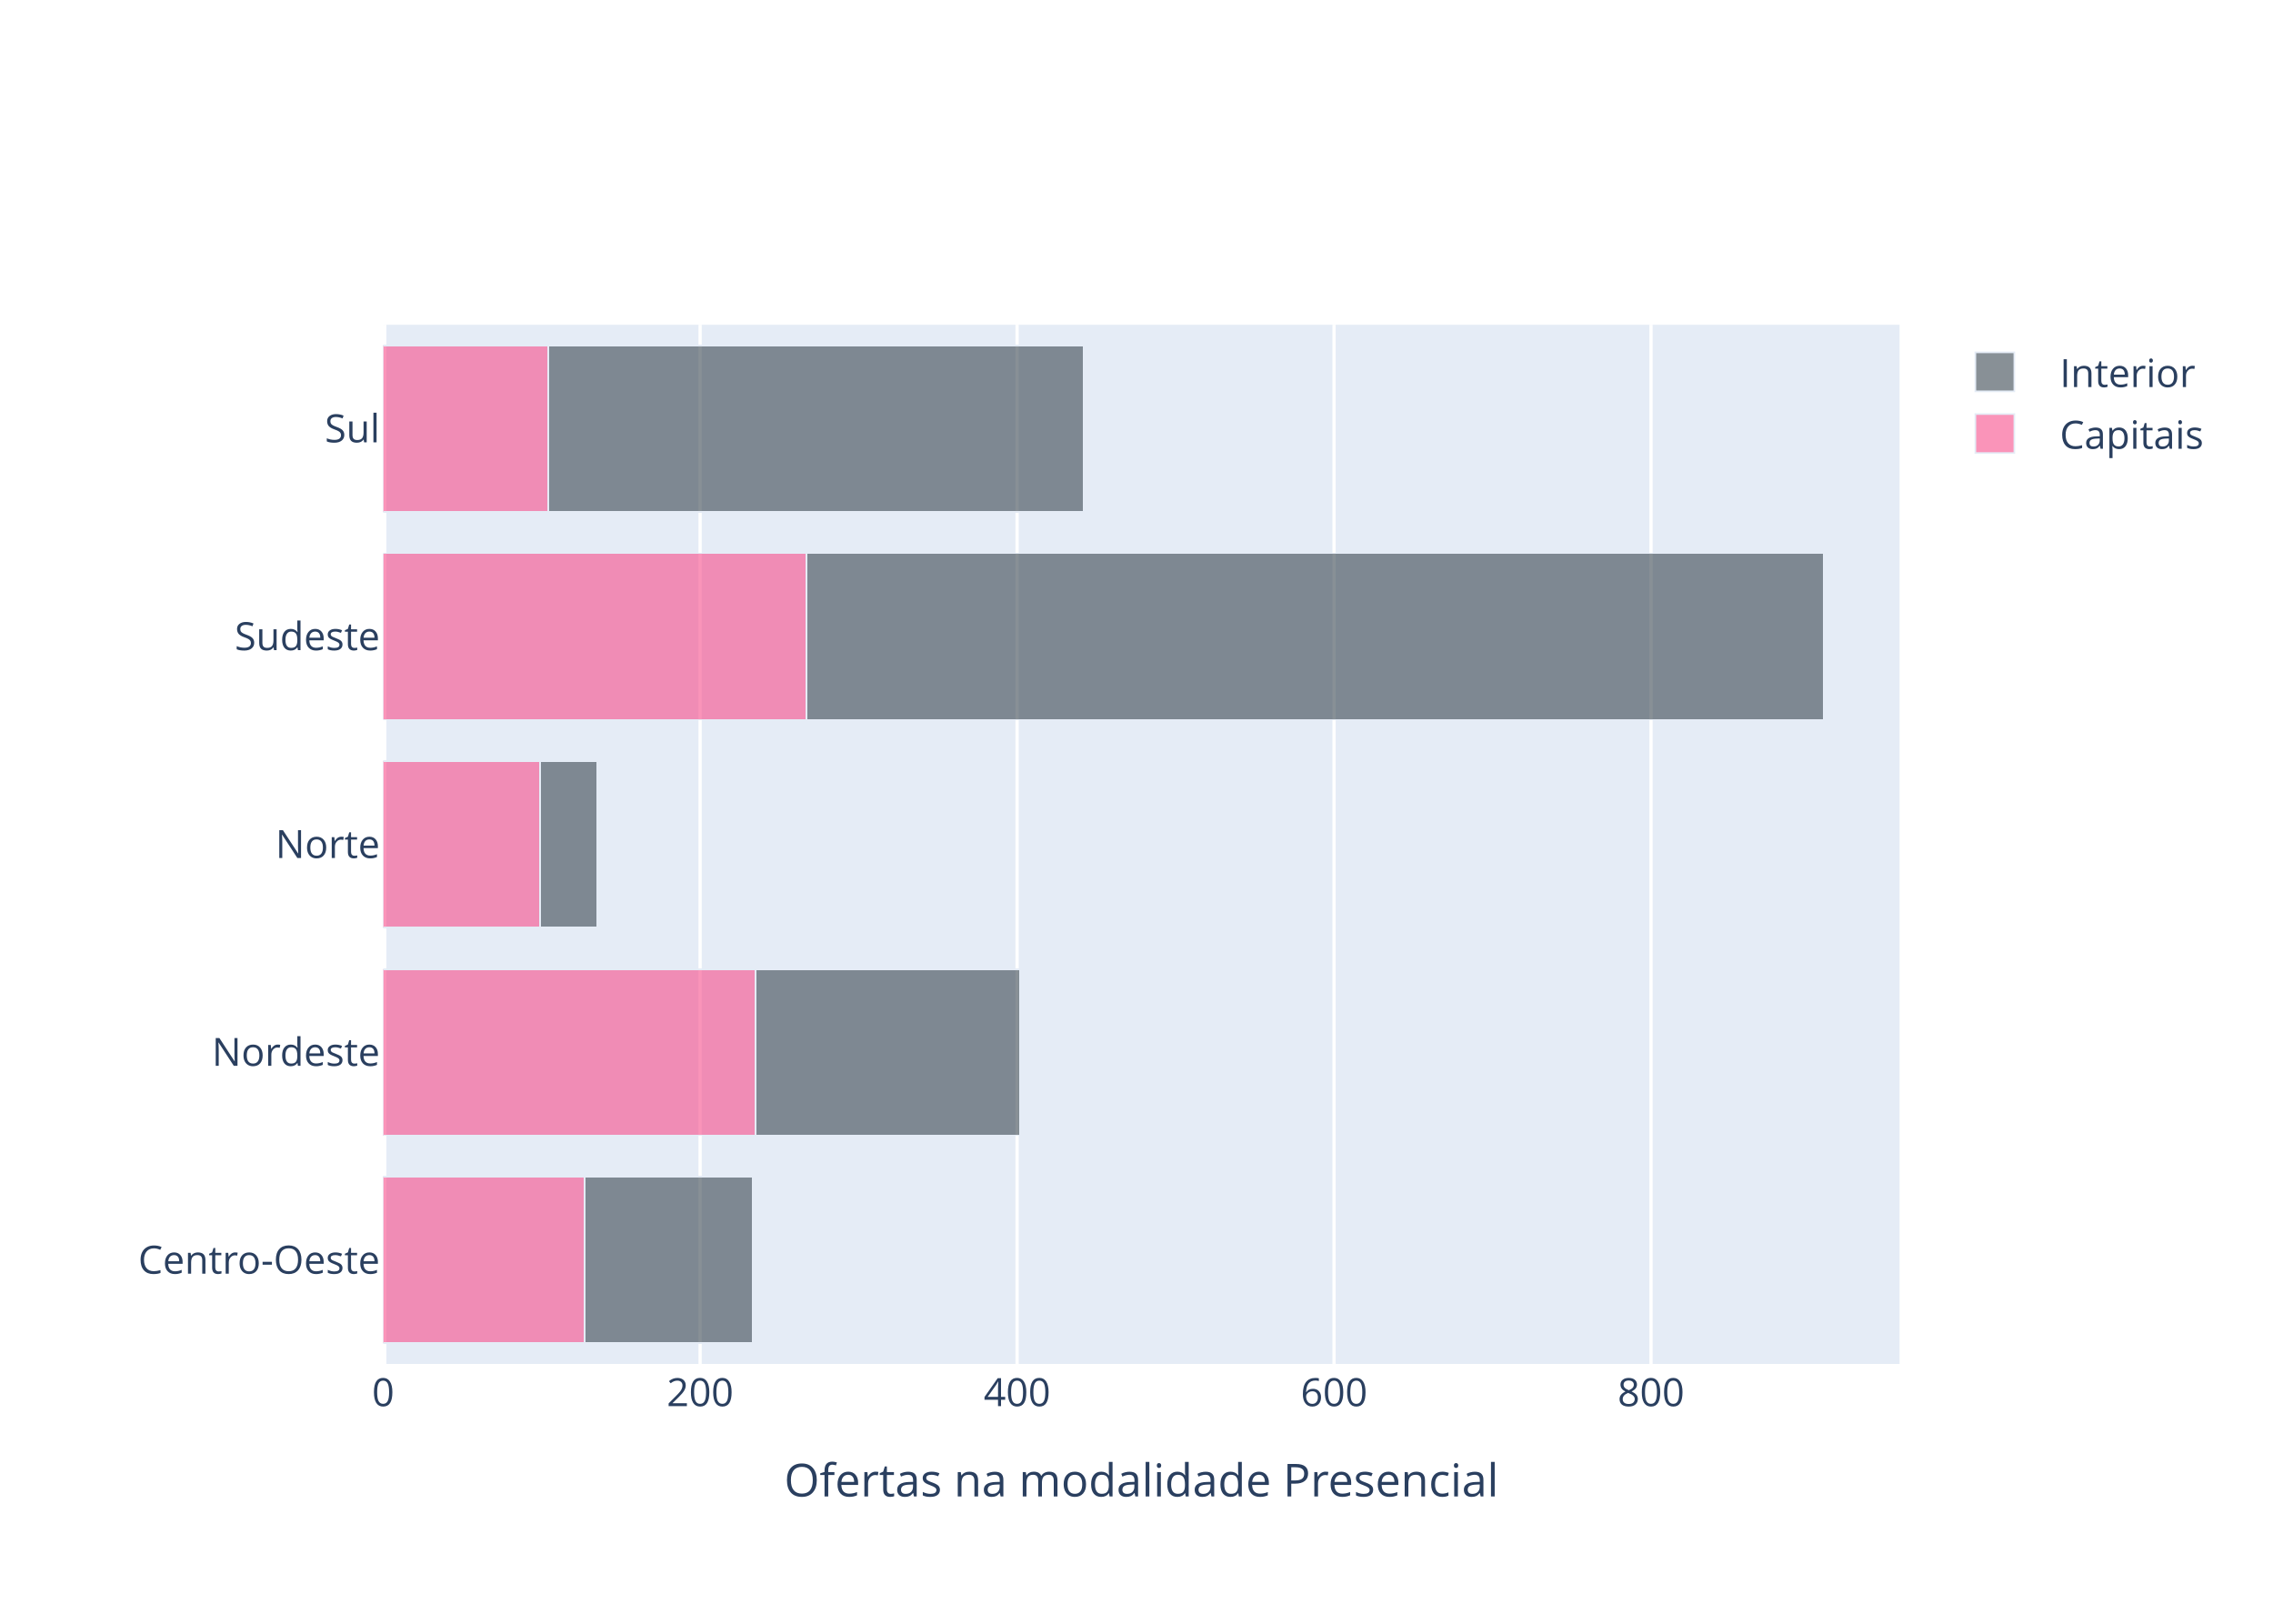
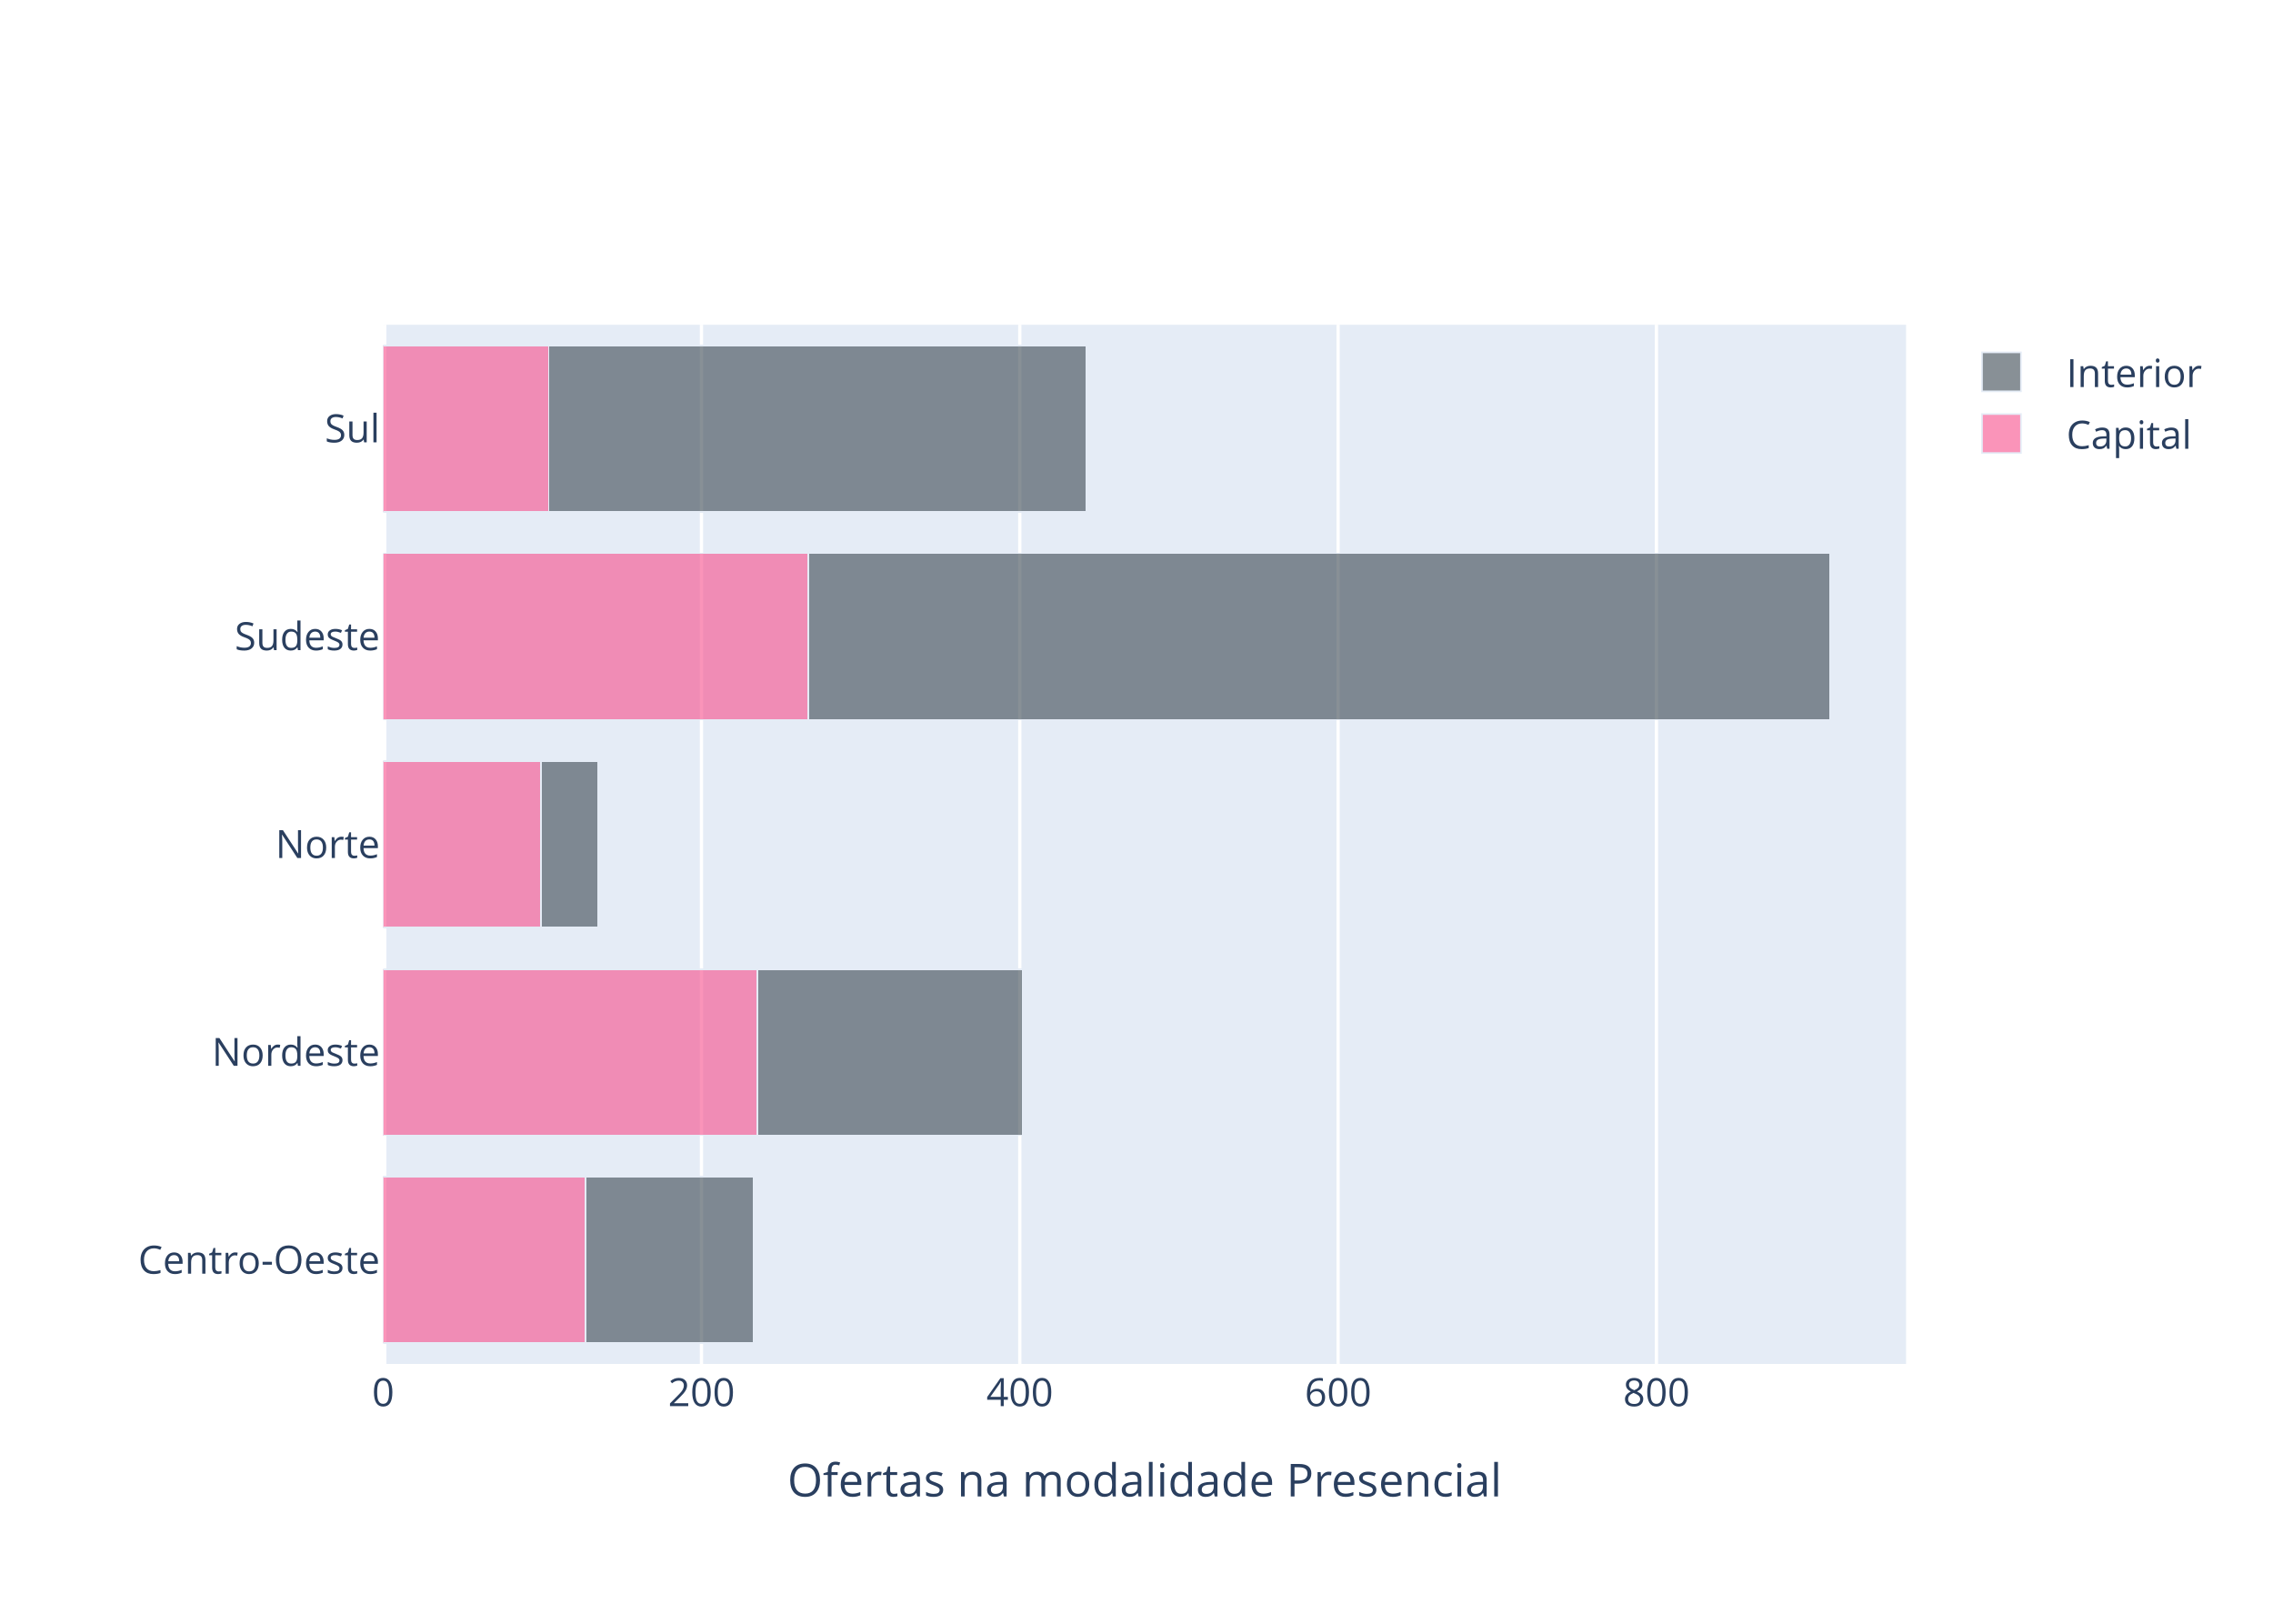
<svg xmlns="http://www.w3.org/2000/svg" class="main-svg" width="700" height="500" style="" viewBox="0 0 700 500">
  <rect x="0" y="0" width="700" height="500" style="fill: rgb(255, 255, 255); fill-opacity: 1;" />
-   <defs id="defs-badbf8">
+   <defs id="defs-9e0850">
    <g class="clips">
-       <clipPath id="clipbadbf8xyplot" class="plotclip">
-         <rect width="467" height="320" />
-       </clipPath>
-       <clipPath class="axesclip" id="clipbadbf8x">
-         <rect x="118" y="0" width="467" height="500" />
-       </clipPath>
-       <clipPath class="axesclip" id="clipbadbf8y">
+       <clipPath id="clip9e0850xyplot" class="plotclip">
+         <rect width="469" height="320" />
+       </clipPath>
+       <clipPath class="axesclip" id="clip9e0850x">
+         <rect x="118" y="0" width="469" height="500" />
+       </clipPath>
+       <clipPath class="axesclip" id="clip9e0850y">
        <rect x="0" y="100" width="700" height="320" />
      </clipPath>
-       <clipPath class="axesclip" id="clipbadbf8xy">
-         <rect x="118" y="100" width="467" height="320" />
+       <clipPath class="axesclip" id="clip9e0850xy">
+         <rect x="118" y="100" width="469" height="320" />
      </clipPath>
    </g>
    <g class="gradients" />
    <g class="patterns" />
  </defs>
  <g class="bglayer">
-     <rect class="bg" x="118" y="100" width="467" height="320" style="fill: rgb(229, 236, 246); fill-opacity: 1; stroke-width: 0;" />
+     <rect class="bg" x="118" y="100" width="469" height="320" style="fill: rgb(229, 236, 246); fill-opacity: 1; stroke-width: 0;" />
  </g>
  <g class="layer-below">
    <g class="imagelayer" />
    <g class="shapelayer" />
  </g>
  <g class="cartesianlayer">
    <g class="subplot xy">
      <g class="layer-subplot">
        <g class="shapelayer" />
        <g class="imagelayer" />
      </g>
      <g class="minor-gridlayer">
        <g class="x" />
        <g class="y" />
      </g>
      <g class="gridlayer">
        <g class="x">
-           <path class="xgrid crisp" transform="translate(215.61,0)" d="M0,100v320" style="stroke: rgb(255, 255, 255); stroke-opacity: 1; stroke-width: 1px;" />
-           <path class="xgrid crisp" transform="translate(313.23,0)" d="M0,100v320" style="stroke: rgb(255, 255, 255); stroke-opacity: 1; stroke-width: 1px;" />
-           <path class="xgrid crisp" transform="translate(410.84,0)" d="M0,100v320" style="stroke: rgb(255, 255, 255); stroke-opacity: 1; stroke-width: 1px;" />
-           <path class="xgrid crisp" transform="translate(508.45,0)" d="M0,100v320" style="stroke: rgb(255, 255, 255); stroke-opacity: 1; stroke-width: 1px;" />
+           <path class="xgrid crisp" transform="translate(216.03,0)" d="M0,100v320" style="stroke: rgb(255, 255, 255); stroke-opacity: 1; stroke-width: 1px;" />
+           <path class="xgrid crisp" transform="translate(314.06,0)" d="M0,100v320" style="stroke: rgb(255, 255, 255); stroke-opacity: 1; stroke-width: 1px;" />
+           <path class="xgrid crisp" transform="translate(412.09,0)" d="M0,100v320" style="stroke: rgb(255, 255, 255); stroke-opacity: 1; stroke-width: 1px;" />
+           <path class="xgrid crisp" transform="translate(510.12,0)" d="M0,100v320" style="stroke: rgb(255, 255, 255); stroke-opacity: 1; stroke-width: 1px;" />
        </g>
        <g class="y" />
      </g>
      <g class="zerolinelayer">
        <path class="xzl zl crisp" transform="translate(118,0)" d="M0,100v320" style="stroke: rgb(255, 255, 255); stroke-opacity: 1; stroke-width: 2px;" />
      </g>
      <path class="xlines-below" />
      <path class="ylines-below" />
      <g class="overlines-below" />
      <g class="xaxislayer-below" />
      <g class="yaxislayer-below" />
      <g class="overaxes-below" />
-       <g class="plot" transform="translate(118,100)" clip-path="url(#clipbadbf8xyplot)">
+       <g class="plot" transform="translate(118,100)" clip-path="url(#clip9e0850xyplot)">
        <g class="barlayer mlayer">
          <g class="trace bars" shape-rendering="crispEdges" style="opacity: 1;">
            <g class="points">
              <g class="point">
-                 <path d="M0,313.6V262.4H61.98V313.6Z" style="vector-effect: non-scaling-stroke; opacity: 1; stroke-width: 0.5px; fill: rgb(246, 78, 139); fill-opacity: 0.6; stroke: rgb(229, 236, 246); stroke-opacity: 1;" />
-               </g>
-               <g class="point">
-                 <path d="M0,249.6V198.4H114.69V249.6Z" style="vector-effect: non-scaling-stroke; opacity: 1; stroke-width: 0.5px; fill: rgb(246, 78, 139); fill-opacity: 0.6; stroke: rgb(229, 236, 246); stroke-opacity: 1;" />
-               </g>
-               <g class="point">
-                 <path d="M0,185.6V134.4H48.32V185.6Z" style="vector-effect: non-scaling-stroke; opacity: 1; stroke-width: 0.5px; fill: rgb(246, 78, 139); fill-opacity: 0.6; stroke: rgb(229, 236, 246); stroke-opacity: 1;" />
-               </g>
-               <g class="point">
-                 <path d="M0,121.6V70.4H130.31V121.6Z" style="vector-effect: non-scaling-stroke; opacity: 1; stroke-width: 0.5px; fill: rgb(246, 78, 139); fill-opacity: 0.6; stroke: rgb(229, 236, 246); stroke-opacity: 1;" />
-               </g>
-               <g class="point">
-                 <path d="M0,57.6V6.4H50.76V57.6Z" style="vector-effect: non-scaling-stroke; opacity: 1; stroke-width: 0.5px; fill: rgb(246, 78, 139); fill-opacity: 0.6; stroke: rgb(229, 236, 246); stroke-opacity: 1;" />
+                 <path d="M0,313.6V262.4H62.25V313.6Z" style="vector-effect: non-scaling-stroke; opacity: 1; stroke-width: 0.5px; fill: rgb(246, 78, 139); fill-opacity: 0.6; stroke: rgb(229, 236, 246); stroke-opacity: 1;" />
+               </g>
+               <g class="point">
+                 <path d="M0,249.6V198.4H115.19V249.6Z" style="vector-effect: non-scaling-stroke; opacity: 1; stroke-width: 0.5px; fill: rgb(246, 78, 139); fill-opacity: 0.6; stroke: rgb(229, 236, 246); stroke-opacity: 1;" />
+               </g>
+               <g class="point">
+                 <path d="M0,185.6V134.4H48.53V185.6Z" style="vector-effect: non-scaling-stroke; opacity: 1; stroke-width: 0.5px; fill: rgb(246, 78, 139); fill-opacity: 0.6; stroke: rgb(229, 236, 246); stroke-opacity: 1;" />
+               </g>
+               <g class="point">
+                 <path d="M0,121.6V70.4H130.87V121.6Z" style="vector-effect: non-scaling-stroke; opacity: 1; stroke-width: 0.5px; fill: rgb(246, 78, 139); fill-opacity: 0.6; stroke: rgb(229, 236, 246); stroke-opacity: 1;" />
+               </g>
+               <g class="point">
+                 <path d="M0,57.6V6.4H50.98V57.6Z" style="vector-effect: non-scaling-stroke; opacity: 1; stroke-width: 0.5px; fill: rgb(246, 78, 139); fill-opacity: 0.6; stroke: rgb(229, 236, 246); stroke-opacity: 1;" />
              </g>
            </g>
          </g>
          <g class="trace bars" shape-rendering="crispEdges" style="opacity: 1;">
            <g class="points">
              <g class="point">
-                 <path d="M61.98,313.6V262.4H113.72V313.6Z" style="vector-effect: non-scaling-stroke; opacity: 1; stroke-width: 0.5px; fill: rgb(58, 71, 80); fill-opacity: 0.6; stroke: rgb(229, 236, 246); stroke-opacity: 1;" />
-               </g>
-               <g class="point">
-                 <path d="M114.69,249.6V198.4H196.2V249.6Z" style="vector-effect: non-scaling-stroke; opacity: 1; stroke-width: 0.5px; fill: rgb(58, 71, 80); fill-opacity: 0.6; stroke: rgb(229, 236, 246); stroke-opacity: 1;" />
-               </g>
-               <g class="point">
-                 <path d="M48.32,185.6V134.4H65.89V185.6Z" style="vector-effect: non-scaling-stroke; opacity: 1; stroke-width: 0.5px; fill: rgb(58, 71, 80); fill-opacity: 0.6; stroke: rgb(229, 236, 246); stroke-opacity: 1;" />
-               </g>
-               <g class="point">
-                 <path d="M130.31,121.6V70.4H443.65V121.6Z" style="vector-effect: non-scaling-stroke; opacity: 1; stroke-width: 0.5px; fill: rgb(58, 71, 80); fill-opacity: 0.6; stroke: rgb(229, 236, 246); stroke-opacity: 1;" />
-               </g>
-               <g class="point">
-                 <path d="M50.76,57.6V6.4H215.72V57.6Z" style="vector-effect: non-scaling-stroke; opacity: 1; stroke-width: 0.5px; fill: rgb(58, 71, 80); fill-opacity: 0.6; stroke: rgb(229, 236, 246); stroke-opacity: 1;" />
+                 <path d="M62.25,313.6V262.4H114.21V313.6Z" style="vector-effect: non-scaling-stroke; opacity: 1; stroke-width: 0.5px; fill: rgb(58, 71, 80); fill-opacity: 0.6; stroke: rgb(229, 236, 246); stroke-opacity: 1;" />
+               </g>
+               <g class="point">
+                 <path d="M115.19,249.6V198.4H197.04V249.6Z" style="vector-effect: non-scaling-stroke; opacity: 1; stroke-width: 0.5px; fill: rgb(58, 71, 80); fill-opacity: 0.6; stroke: rgb(229, 236, 246); stroke-opacity: 1;" />
+               </g>
+               <g class="point">
+                 <path d="M48.53,185.6V134.4H66.17V185.6Z" style="vector-effect: non-scaling-stroke; opacity: 1; stroke-width: 0.5px; fill: rgb(58, 71, 80); fill-opacity: 0.6; stroke: rgb(229, 236, 246); stroke-opacity: 1;" />
+               </g>
+               <g class="point">
+                 <path d="M130.87,121.6V70.4H445.55V121.6Z" style="vector-effect: non-scaling-stroke; opacity: 1; stroke-width: 0.5px; fill: rgb(58, 71, 80); fill-opacity: 0.6; stroke: rgb(229, 236, 246); stroke-opacity: 1;" />
+               </g>
+               <g class="point">
+                 <path d="M50.98,57.6V6.4H216.65V57.6Z" style="vector-effect: non-scaling-stroke; opacity: 1; stroke-width: 0.5px; fill: rgb(58, 71, 80); fill-opacity: 0.6; stroke: rgb(229, 236, 246); stroke-opacity: 1;" />
              </g>
            </g>
          </g>
        </g>
      </g>
      <g class="overplot" />
      <path class="xlines-above crisp" d="M0,0" style="fill: none;" />
      <path class="ylines-above crisp" d="M0,0" style="fill: none;" />
      <g class="overlines-above" />
      <g class="xaxislayer-above">
        <g class="xtick">
          <text text-anchor="middle" x="0" y="433" transform="translate(118,0)" style="font-family: 'Open Sans', verdana, arial, sans-serif; font-size: 12px; fill: rgb(42, 63, 95); fill-opacity: 1; white-space: pre; opacity: 1;">0</text>
        </g>
        <g class="xtick">
-           <text text-anchor="middle" x="0" y="433" style="font-family: 'Open Sans', verdana, arial, sans-serif; font-size: 12px; fill: rgb(42, 63, 95); fill-opacity: 1; white-space: pre; opacity: 1;" transform="translate(215.61,0)">200</text>
-         </g>
-         <g class="xtick">
-           <text text-anchor="middle" x="0" y="433" style="font-family: 'Open Sans', verdana, arial, sans-serif; font-size: 12px; fill: rgb(42, 63, 95); fill-opacity: 1; white-space: pre; opacity: 1;" transform="translate(313.23,0)">400</text>
-         </g>
-         <g class="xtick">
-           <text text-anchor="middle" x="0" y="433" style="font-family: 'Open Sans', verdana, arial, sans-serif; font-size: 12px; fill: rgb(42, 63, 95); fill-opacity: 1; white-space: pre; opacity: 1;" transform="translate(410.84,0)">600</text>
-         </g>
-         <g class="xtick">
-           <text text-anchor="middle" x="0" y="433" style="font-family: 'Open Sans', verdana, arial, sans-serif; font-size: 12px; fill: rgb(42, 63, 95); fill-opacity: 1; white-space: pre; opacity: 1;" transform="translate(508.45,0)">800</text>
+           <text text-anchor="middle" x="0" y="433" style="font-family: 'Open Sans', verdana, arial, sans-serif; font-size: 12px; fill: rgb(42, 63, 95); fill-opacity: 1; white-space: pre; opacity: 1;" transform="translate(216.03,0)">200</text>
+         </g>
+         <g class="xtick">
+           <text text-anchor="middle" x="0" y="433" style="font-family: 'Open Sans', verdana, arial, sans-serif; font-size: 12px; fill: rgb(42, 63, 95); fill-opacity: 1; white-space: pre; opacity: 1;" transform="translate(314.06,0)">400</text>
+         </g>
+         <g class="xtick">
+           <text text-anchor="middle" x="0" y="433" style="font-family: 'Open Sans', verdana, arial, sans-serif; font-size: 12px; fill: rgb(42, 63, 95); fill-opacity: 1; white-space: pre; opacity: 1;" transform="translate(412.09,0)">600</text>
+         </g>
+         <g class="xtick">
+           <text text-anchor="middle" x="0" y="433" style="font-family: 'Open Sans', verdana, arial, sans-serif; font-size: 12px; fill: rgb(42, 63, 95); fill-opacity: 1; white-space: pre; opacity: 1;" transform="translate(510.12,0)">800</text>
        </g>
      </g>
      <g class="yaxislayer-above">
        <g class="ytick">
          <text text-anchor="end" x="117" y="4.2" transform="translate(0,388)" style="font-family: 'Open Sans', verdana, arial, sans-serif; font-size: 12px; fill: rgb(42, 63, 95); fill-opacity: 1; white-space: pre; opacity: 1;">Centro-Oeste</text>
        </g>
        <g class="ytick">
          <text text-anchor="end" x="117" y="4.2" transform="translate(0,324)" style="font-family: 'Open Sans', verdana, arial, sans-serif; font-size: 12px; fill: rgb(42, 63, 95); fill-opacity: 1; white-space: pre; opacity: 1;">Nordeste</text>
        </g>
        <g class="ytick">
          <text text-anchor="end" x="117" y="4.2" transform="translate(0,260)" style="font-family: 'Open Sans', verdana, arial, sans-serif; font-size: 12px; fill: rgb(42, 63, 95); fill-opacity: 1; white-space: pre; opacity: 1;">Norte</text>
        </g>
        <g class="ytick">
          <text text-anchor="end" x="117" y="4.2" transform="translate(0,196)" style="font-family: 'Open Sans', verdana, arial, sans-serif; font-size: 12px; fill: rgb(42, 63, 95); fill-opacity: 1; white-space: pre; opacity: 1;">Sudeste</text>
        </g>
        <g class="ytick">
          <text text-anchor="end" x="117" y="4.2" transform="translate(0,132)" style="font-family: 'Open Sans', verdana, arial, sans-serif; font-size: 12px; fill: rgb(42, 63, 95); fill-opacity: 1; white-space: pre; opacity: 1;">Sul</text>
        </g>
      </g>
      <g class="overaxes-above" />
    </g>
  </g>
  <g class="polarlayer" />
  <g class="smithlayer" />
  <g class="ternarylayer" />
  <g class="geolayer" />
  <g class="funnelarealayer" />
  <g class="pielayer" />
  <g class="iciclelayer" />
  <g class="treemaplayer" />
  <g class="sunburstlayer" />
  <g class="glimages" />
-   <defs id="topdefs-badbf8">
+   <defs id="topdefs-9e0850">
    <g class="clips" />
-     <clipPath id="legendbadbf8">
-       <rect width="94" height="48" x="0" y="0" />
+     <clipPath id="legend9e0850">
+       <rect width="92" height="48" x="0" y="0" />
    </clipPath>
  </defs>
  <g class="layer-above">
    <g class="imagelayer" />
    <g class="shapelayer" />
  </g>
  <g class="infolayer">
-     <g class="legend" pointer-events="all" transform="translate(594.34,100)">
-       <rect class="bg" shape-rendering="crispEdges" width="94" height="48" x="0" y="0" style="stroke: rgb(68, 68, 68); stroke-opacity: 1; fill: rgb(255, 255, 255); fill-opacity: 1; stroke-width: 0px;" />
-       <g class="scrollbox" transform="" clip-path="url(#legendbadbf8)">
+     <g class="legend" pointer-events="all" transform="translate(596.38,100)">
+       <rect class="bg" shape-rendering="crispEdges" width="92" height="48" x="0" y="0" style="stroke: rgb(68, 68, 68); stroke-opacity: 1; fill: rgb(255, 255, 255); fill-opacity: 1; stroke-width: 0px;" />
+       <g class="scrollbox" transform="" clip-path="url(#legend9e0850)">
        <g class="groups">
          <g class="traces" transform="translate(0,14.5)" style="opacity: 1;">
            <text class="legendtext" text-anchor="start" x="40" y="4.68" style="font-family: 'Open Sans', verdana, arial, sans-serif; font-size: 12px; fill: rgb(42, 63, 95); fill-opacity: 1; white-space: pre;">Interior</text>
            <g class="layers" style="opacity: 1;">
              <g class="legendfill" />
              <g class="legendlines" />
              <g class="legendsymbols">
                <g class="legendpoints">
                  <path class="legendundefined" d="M6,6H-6V-6H6Z" transform="translate(20,0)" style="stroke-width: 0.5px; fill: rgb(58, 71, 80); fill-opacity: 0.6; stroke: rgb(229, 236, 246); stroke-opacity: 1;" />
                </g>
              </g>
            </g>
-             <rect class="legendtoggle" x="0" y="-9.5" width="88.594" height="19" style="fill: rgb(0, 0, 0); fill-opacity: 0;" />
+             <rect class="legendtoggle" x="0" y="-9.5" width="86.219" height="19" style="fill: rgb(0, 0, 0); fill-opacity: 0;" />
          </g>
          <g class="traces" transform="translate(0,33.5)" style="opacity: 1;">
-             <text class="legendtext" text-anchor="start" x="40" y="4.68" style="font-family: 'Open Sans', verdana, arial, sans-serif; font-size: 12px; fill: rgb(42, 63, 95); fill-opacity: 1; white-space: pre;">Capitais</text>
+             <text class="legendtext" text-anchor="start" x="40" y="4.68" style="font-family: 'Open Sans', verdana, arial, sans-serif; font-size: 12px; fill: rgb(42, 63, 95); fill-opacity: 1; white-space: pre;">Capital</text>
            <g class="layers" style="opacity: 1;">
              <g class="legendfill" />
              <g class="legendlines" />
              <g class="legendsymbols">
                <g class="legendpoints">
                  <path class="legendundefined" d="M6,6H-6V-6H6Z" transform="translate(20,0)" style="stroke-width: 0.5px; fill: rgb(246, 78, 139); fill-opacity: 0.6; stroke: rgb(229, 236, 246); stroke-opacity: 1;" />
                </g>
              </g>
            </g>
-             <rect class="legendtoggle" x="0" y="-9.5" width="88.594" height="19" style="fill: rgb(0, 0, 0); fill-opacity: 0;" />
+             <rect class="legendtoggle" x="0" y="-9.5" width="86.219" height="19" style="fill: rgb(0, 0, 0); fill-opacity: 0;" />
          </g>
        </g>
      </g>
      <rect class="scrollbar" rx="20" ry="3" width="0" height="0" x="0" y="0" style="fill: rgb(128, 139, 164); fill-opacity: 1;" />
    </g>
    <g class="g-gtitle" />
    <g class="g-xtitle">
-       <text class="xtitle" x="351.5" y="460.8" text-anchor="middle" style="font-family: 'Open Sans', verdana, arial, sans-serif; font-size: 14px; fill: rgb(42, 63, 95); opacity: 1; font-weight: normal; white-space: pre;">Ofertas na modalidade Presencial</text>
+       <text class="xtitle" x="352.5" y="460.8" text-anchor="middle" style="font-family: 'Open Sans', verdana, arial, sans-serif; font-size: 14px; fill: rgb(42, 63, 95); opacity: 1; font-weight: normal; white-space: pre;">Ofertas na modalidade Presencial</text>
    </g>
    <g class="g-ytitle" />
  </g>
</svg>
